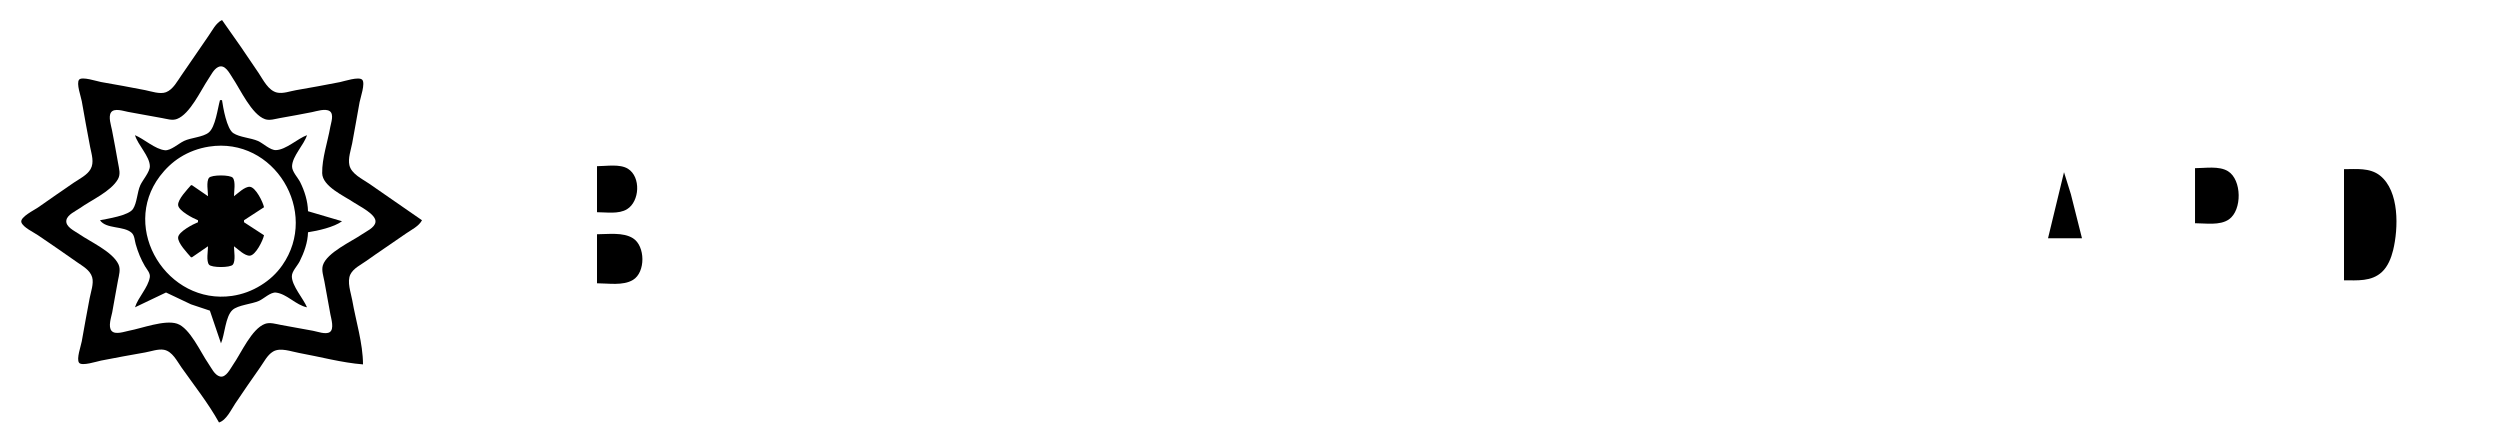
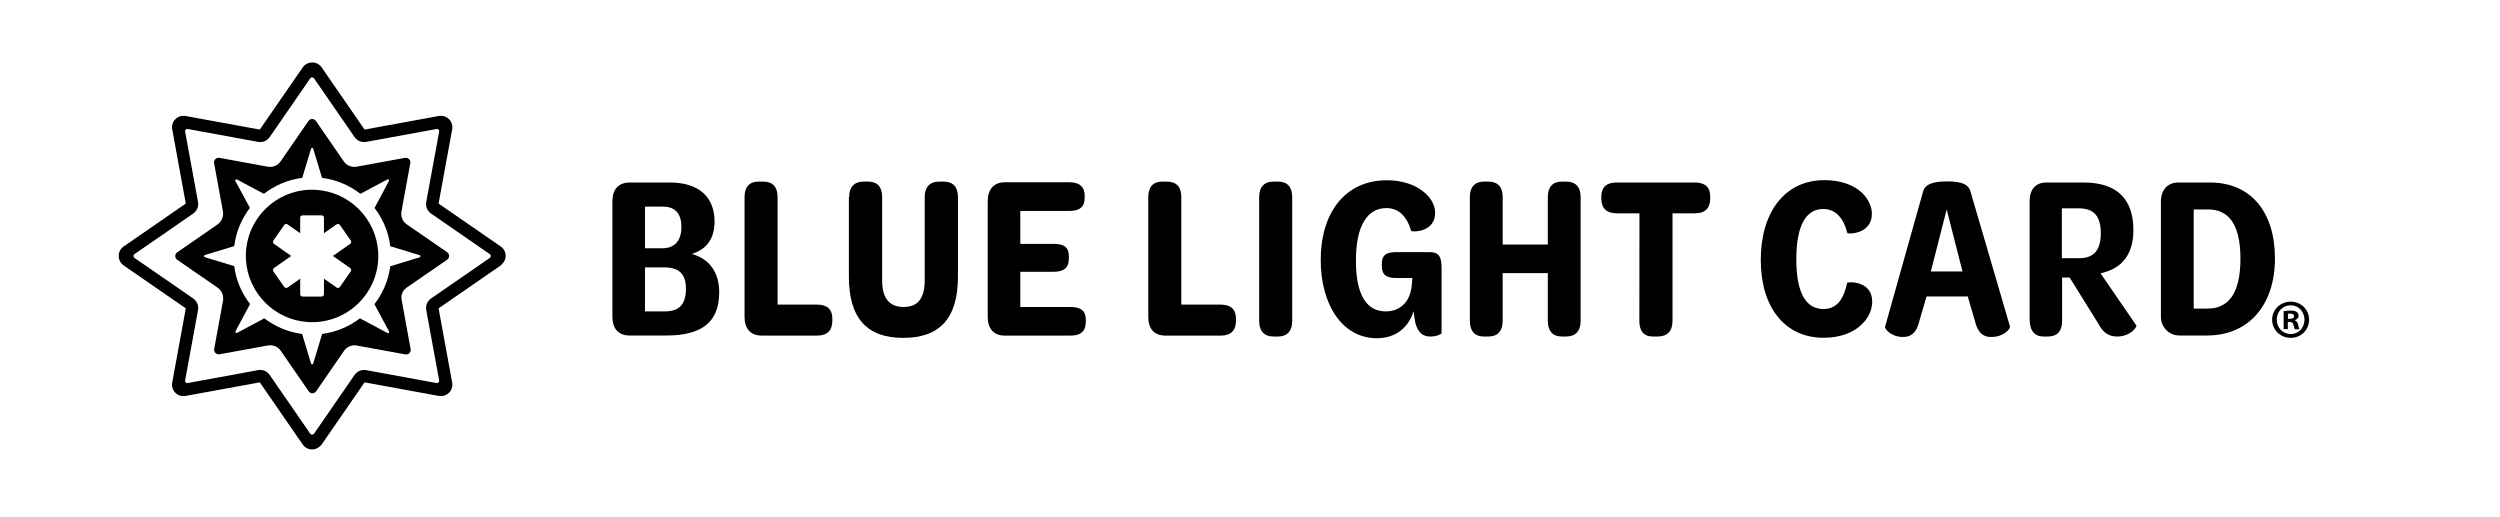
- <svg xmlns="http://www.w3.org/2000/svg" fill="currentColor" viewBox="0 0 226 40" version="1.1">
-   <g id="surface1">
-     <rect x="0" y="0" style="fill:currentColor;fill-opacity:1;stroke:none;" />
-     <path style=" stroke:none;fill-rule:nonzero;fill:rgb(100%,100%,100%);fill-opacity:1;" d="M 7.051 14.66 C 5.172 15.375 3.379 17.117 1.719 18.25 C 1.09 18.676 0.188 19.129 0.188 20 C 0.188 20.883 1.086 21.32 1.719 21.75 C 3.383 22.887 5.168 24.625 7.051 25.34 C 6.363 27.512 6.152 29.973 5.762 32.219 C 5.613 33.074 5.496 34.086 6.598 34.34 C 7.207 34.48 7.988 34.195 8.59 34.082 C 9.914 33.836 11.238 33.594 12.566 33.355 C 13.082 33.262 13.953 32.918 14.461 33.09 C 15.023 33.281 15.453 34.285 15.781 34.75 C 16.52 35.797 17.242 36.855 17.961 37.918 C 18.316 38.445 18.684 39.168 19.191 39.562 C 19.883 40.098 20.695 39.719 21.148 39.094 C 22.098 37.793 22.992 36.445 23.898 35.113 C 24.371 34.414 24.984 33.723 25.312 32.941 C 27.348 33.586 29.629 33.758 31.73 34.152 C 32.484 34.293 33.465 34.637 34.043 33.926 C 34.531 33.324 34.176 32.262 34.059 31.582 C 33.695 29.5 33.309 27.418 32.906 25.34 C 34.785 24.617 36.68 22.848 38.328 21.68 C 38.93 21.258 39.742 20.844 39.746 20 C 39.746 19.109 38.863 18.715 38.238 18.27 C 36.59 17.09 34.773 15.445 32.906 14.66 C 33.309 12.582 33.695 10.5 34.059 8.418 C 34.176 7.738 34.531 6.676 34.043 6.074 C 33.465 5.363 32.484 5.707 31.73 5.848 C 29.633 6.238 27.348 6.414 25.312 7.059 C 24.43 4.961 22.574 2.957 21.273 1.086 C 20.816 0.422 20.051 -0.164 19.258 0.41 C 18.711 0.801 18.332 1.531 17.961 2.082 C 17.242 3.145 16.52 4.203 15.781 5.25 C 15.453 5.715 15.023 6.719 14.461 6.91 C 13.953 7.082 13.082 6.738 12.566 6.645 C 11.27 6.41 9.969 6.195 8.68 5.938 C 8.059 5.812 7.227 5.516 6.598 5.66 C 5.496 5.914 5.613 6.926 5.762 7.781 C 6.148 10.012 6.328 12.523 7.051 14.66 Z M 7.051 14.66 " />
-     <path style=" stroke:none;fill-rule:nonzero;fill:currentColor;fill-opacity:1;" d="M 19.797 38.191 C 20.461 37.996 20.902 37.023 21.273 36.469 C 22.012 35.379 22.754 34.285 23.516 33.211 C 23.859 32.73 24.16 32.098 24.68 31.785 C 25.344 31.387 26.32 31.781 27.031 31.906 C 28.934 32.25 30.887 32.789 32.816 32.941 C 32.809 31.027 32.172 29.031 31.844 27.148 C 31.723 26.457 31.344 25.465 31.68 24.797 C 31.957 24.25 32.605 23.949 33.086 23.605 C 34.277 22.758 35.504 21.949 36.703 21.109 C 37.191 20.77 37.871 20.449 38.148 19.91 C 36.543 18.816 34.961 17.688 33.359 16.594 C 32.746 16.176 31.762 15.719 31.586 14.934 C 31.445 14.312 31.723 13.551 31.84 12.941 C 32.078 11.707 32.277 10.465 32.508 9.23 C 32.582 8.836 33.043 7.527 32.746 7.211 C 32.449 6.895 31.121 7.344 30.734 7.422 C 29.414 7.68 28.086 7.926 26.758 8.152 C 26.223 8.242 25.586 8.492 25.039 8.367 C 24.254 8.184 23.797 7.227 23.383 6.605 C 22.305 4.992 21.199 3.387 20.07 1.809 C 19.504 2.086 19.195 2.758 18.84 3.258 C 18.02 4.426 17.238 5.621 16.414 6.789 C 16.039 7.32 15.652 8.09 15.008 8.336 C 14.457 8.543 13.664 8.254 13.109 8.145 C 11.785 7.887 10.457 7.641 9.129 7.414 C 8.77 7.352 7.398 6.887 7.148 7.207 C 6.883 7.547 7.32 8.738 7.391 9.141 C 7.633 10.531 7.887 11.918 8.152 13.305 C 8.277 13.941 8.535 14.684 8.188 15.289 C 7.883 15.828 7.188 16.164 6.691 16.5 C 5.598 17.246 4.516 18 3.434 18.758 C 3.121 18.98 1.797 19.621 1.93 20.086 C 2.062 20.547 3.059 21.004 3.434 21.266 C 4.609 22.074 5.797 22.867 6.961 23.699 C 7.477 24.062 8.145 24.414 8.332 25.066 C 8.496 25.629 8.207 26.406 8.102 26.969 C 7.859 28.266 7.617 29.562 7.391 30.859 C 7.32 31.27 6.887 32.445 7.148 32.793 C 7.395 33.125 8.77 32.668 9.129 32.598 C 10.453 32.344 11.781 32.09 13.109 31.863 C 13.633 31.773 14.297 31.523 14.824 31.621 C 15.586 31.766 16 32.645 16.402 33.211 C 17.543 34.828 18.836 36.461 19.797 38.191 Z M 19.797 38.191 " />
-     <path style=" stroke:none;fill-rule:nonzero;fill:rgb(100%,100%,100%);fill-opacity:1;" d="M 19.711 6.066 C 19.312 6.27 19.074 6.793 18.832 7.148 C 18.152 8.16 17.18 10.309 16 10.754 C 15.566 10.922 15.082 10.746 14.645 10.672 C 13.617 10.496 12.598 10.293 11.57 10.113 C 11.172 10.043 10.324 9.734 10.035 10.164 C 9.773 10.559 10.043 11.34 10.125 11.766 C 10.316 12.758 10.504 13.754 10.676 14.75 C 10.758 15.246 10.926 15.73 10.66 16.199 C 10.027 17.312 8.254 18.082 7.23 18.812 C 6.855 19.078 6.086 19.402 6 19.91 C 5.898 20.508 6.75 20.879 7.141 21.152 C 8.164 21.863 10.16 22.738 10.707 23.891 C 10.922 24.344 10.758 24.871 10.668 25.34 C 10.48 26.301 10.328 27.273 10.145 28.234 C 10.059 28.676 9.75 29.531 10.09 29.914 C 10.422 30.289 11.246 29.977 11.66 29.898 C 12.812 29.684 14.871 28.891 16 29.258 C 17.168 29.637 18.152 31.883 18.828 32.852 C 19.098 33.234 19.391 33.91 19.887 34.035 C 20.438 34.172 20.836 33.301 21.09 32.941 C 21.797 31.926 22.75 29.719 23.957 29.277 C 24.406 29.113 24.949 29.293 25.402 29.375 C 26.367 29.559 27.332 29.727 28.297 29.902 C 28.691 29.973 29.434 30.262 29.805 30.027 C 30.234 29.754 29.941 28.812 29.867 28.418 C 29.68 27.422 29.512 26.426 29.324 25.43 C 29.242 24.984 29.047 24.43 29.188 23.98 C 29.551 22.832 31.773 21.836 32.727 21.18 C 33.109 20.914 33.855 20.602 33.941 20.09 C 34.059 19.387 32.484 18.641 32 18.312 C 31.137 17.723 29.145 16.859 29.125 15.656 C 29.102 14.312 29.625 12.816 29.855 11.492 C 29.922 11.109 30.215 10.324 29.805 10.047 C 29.41 9.785 28.629 10.051 28.203 10.137 C 27.242 10.324 26.277 10.508 25.312 10.672 C 24.879 10.746 24.387 10.922 23.957 10.773 C 22.746 10.348 21.727 8.086 21.035 7.059 C 20.758 6.648 20.344 5.746 19.711 6.066 Z M 19.711 6.066 " />
-     <path style=" stroke:none;fill-rule:nonzero;fill:currentColor;fill-opacity:1;" d="M 19.887 9.051 C 19.676 9.793 19.48 11.488 18.867 11.98 C 18.352 12.402 17.266 12.441 16.633 12.742 C 16.172 12.957 15.426 13.633 14.914 13.582 C 14.031 13.496 13.027 12.562 12.203 12.219 C 12.457 13.102 13.535 14.125 13.547 15.023 C 13.551 15.543 12.902 16.262 12.684 16.742 C 12.398 17.379 12.391 18.332 12.023 18.891 C 11.629 19.488 9.723 19.77 9.039 19.91 C 9.598 20.727 11.184 20.395 11.902 21.047 C 12.168 21.285 12.176 21.758 12.27 22.082 C 12.469 22.781 12.738 23.445 13.109 24.074 C 13.285 24.367 13.605 24.699 13.543 25.066 C 13.379 26.02 12.496 26.855 12.203 27.781 L 15.008 26.441 L 17.266 27.512 L 18.973 28.082 L 19.977 31.039 C 20.324 30.242 20.371 28.605 21.02 28.02 C 21.508 27.574 22.777 27.488 23.414 27.199 C 23.848 27.004 24.465 26.391 24.949 26.449 C 25.949 26.574 26.754 27.59 27.754 27.781 C 27.422 26.988 26.379 25.836 26.383 24.977 C 26.383 24.52 26.895 24.02 27.094 23.621 C 27.496 22.82 27.824 21.895 27.844 20.996 C 28.727 20.863 30.199 20.535 30.918 20 L 27.844 19.094 C 27.824 18.195 27.539 17.273 27.137 16.469 C 26.93 16.055 26.383 15.504 26.402 15.023 C 26.438 14.09 27.473 13.109 27.754 12.219 C 26.891 12.531 25.867 13.535 24.949 13.57 C 24.43 13.59 23.797 12.957 23.324 12.746 C 22.664 12.457 21.664 12.414 21.09 12.035 C 20.496 11.645 20.168 9.727 20.07 9.051 Z M 19.887 9.051 " />
-     <path style=" stroke:none;fill-rule:nonzero;fill:rgb(100%,100%,100%);fill-opacity:1;" d="M 132.344 26.062 C 132.355 27.211 132.789 28.234 134.062 28.234 C 134.367 28.234 134.848 28.266 135.055 27.992 C 135.227 27.762 135.148 27.324 135.148 27.059 L 135.148 21.449 C 135.148 20.957 135.246 20.336 134.91 19.93 C 134.59 19.543 134.066 19.547 133.609 19.547 C 132.555 19.547 130.145 19.105 129.324 19.879 C 128.355 20.785 129.219 22.258 130.355 22.262 L 132.074 22.262 C 132.074 23.117 131.941 24.02 131.379 24.699 C 130.262 26.047 128.324 25.793 127.355 24.434 C 126.062 22.629 126.246 19.48 126.871 17.465 C 127.199 16.402 128.004 15.332 129.18 15.207 C 130.121 15.105 130.906 15.5 131.434 16.289 C 131.664 16.641 131.816 17.406 132.266 17.527 C 133.191 17.777 134.383 16.934 134.496 16.02 C 134.711 14.332 133.383 13.082 131.895 12.578 C 129.484 11.766 126.633 12.254 124.848 14.117 C 122.23 16.848 122.172 22.004 123.781 25.25 C 124.957 27.617 127.723 29.293 130.355 28.098 C 131.363 27.641 131.629 26.773 132.344 26.062 M 176.461 17.738 C 178.602 17.738 179.789 16.055 178.59 14.117 C 178.016 13.195 177.031 12.68 176.008 12.414 C 175.328 12.234 174.629 12.215 173.93 12.219 C 169.148 12.242 167.691 16.949 167.691 20.906 C 167.691 23.379 168.582 26.266 170.855 27.57 C 172.742 28.652 175.488 28.797 177.363 27.594 C 178.527 26.852 179.512 25.324 178.996 23.891 C 178.738 23.18 177.379 22.184 176.59 22.719 C 176.273 22.93 176.227 23.562 176.07 23.891 C 175.641 24.812 174.883 25.414 173.84 25.332 C 172.785 25.246 172.09 24.277 171.766 23.348 C 171.129 21.508 171.16 18.922 171.855 17.105 C 172.926 14.305 175.863 15.16 176.461 17.738 M 186.133 12.348 C 185.645 12.41 185.105 12.422 184.691 12.73 C 183.926 13.293 183.762 14.875 183.527 15.746 C 182.797 18.438 181.996 21.109 181.266 23.801 C 181.035 24.652 179.941 26.938 180.559 27.684 C 181.148 28.398 182.621 28.605 183.312 27.945 C 184.262 27.035 183.812 25.125 184.734 24.309 C 185.086 23.996 185.965 24.164 186.406 24.164 C 186.938 24.164 188.285 23.922 188.691 24.309 C 189.961 25.52 188.895 28.695 191.648 28.297 C 194.062 27.949 192.676 25.5 192.242 23.98 C 191.5 21.383 190.727 18.793 189.969 16.199 C 189.691 15.25 189.531 13.59 188.824 12.871 C 188.219 12.254 186.934 12.238 186.133 12.348 M 67.438 24.887 L 67.438 15.203 C 67.438 14.586 67.562 13.805 67.359 13.211 C 67.02 12.203 65.074 12.047 64.387 12.773 C 63.676 13.523 64.004 15.246 64.004 16.199 L 64.004 24.344 C 64.004 25.316 63.738 26.789 64.402 27.598 C 65.184 28.555 67.234 28.145 68.344 28.145 C 69.395 28.145 71.832 28.594 72.633 27.824 C 73.312 27.172 73.254 25.465 72.32 25.066 C 70.977 24.5 68.875 24.887 67.438 24.887 M 75.574 12.457 C 74.891 12.672 74.68 13.383 74.672 14.027 C 74.652 15.535 74.672 17.043 74.672 18.551 C 74.672 21.836 73.957 27.043 78.105 28.156 C 78.758 28.328 79.422 28.418 80.094 28.418 C 80.883 28.418 81.684 28.371 82.445 28.141 C 86.957 26.77 85.879 20.551 85.879 16.922 C 85.879 15.789 86.418 12.863 84.977 12.449 C 84.715 12.375 84.43 12.398 84.164 12.398 C 82.289 12.398 82.355 13.777 82.355 15.293 C 82.355 17.867 82.703 20.715 82.328 23.258 C 82.168 24.328 81.391 25.156 80.273 25.156 C 78.926 25.156 78.328 24.086 78.156 22.895 C 77.809 20.453 78.105 17.766 78.105 15.293 C 78.105 13.781 78.293 12.398 76.387 12.398 C 76.121 12.398 75.832 12.375 75.574 12.457 M 92.207 25.16 L 92.207 21.629 C 93.41 21.629 95.457 22.023 96.547 21.488 C 97.359 21.086 97.453 19.5 96.723 18.977 C 96.285 18.664 95.699 18.734 95.191 18.734 L 92.207 18.734 L 92.207 15.477 C 93.977 15.477 96.191 15.832 97.902 15.363 C 98.84 15.105 99.062 13.812 98.613 13.035 C 98.211 12.34 97.238 12.398 96.547 12.398 L 91.484 12.398 C 90.77 12.398 89.887 12.316 89.336 12.871 C 88.543 13.66 88.773 15.184 88.773 16.199 L 88.773 24.344 C 88.773 25.359 88.535 26.855 89.262 27.684 C 90.023 28.555 92.148 28.145 93.203 28.145 L 97.09 28.145 C 97.68 28.145 98.359 28.176 98.707 27.598 C 99.191 26.797 98.945 25.504 97.992 25.242 C 96.281 24.77 93.984 25.16 92.207 25.16 M 108.66 24.887 L 108.66 15.293 C 108.66 14.629 108.777 13.844 108.535 13.211 C 108.16 12.238 106.223 12.008 105.535 12.781 C 104.887 13.508 105.227 15.285 105.227 16.199 L 105.227 24.434 C 105.227 25.387 104.934 26.906 105.621 27.676 C 106.418 28.562 108.57 28.145 109.656 28.145 C 110.699 28.145 112.973 28.57 113.793 27.836 C 114.535 27.172 114.398 25.465 113.453 25.066 C 112.129 24.512 110.074 24.887 108.66 24.887 M 117.34 12.461 C 116.043 12.906 116.527 15.41 116.527 16.469 L 116.527 23.98 C 116.527 25 116.262 26.457 116.613 27.422 C 116.949 28.336 118.23 28.422 119.059 28.184 C 120.414 27.793 119.961 25.402 119.961 24.344 L 119.961 16.922 C 119.961 15.809 120.199 14.375 119.875 13.305 C 119.582 12.324 118.195 12.168 117.34 12.461 M 141.387 21.809 L 145.906 21.809 L 145.906 25.609 C 145.906 26.25 145.816 27.012 146.129 27.602 C 146.645 28.582 148.77 28.523 149.219 27.512 C 149.699 26.422 149.34 24.531 149.34 23.348 C 149.34 20.129 149.605 16.781 149.332 13.574 C 149.211 12.176 146.746 11.859 146.129 13.031 C 145.816 13.621 145.906 14.383 145.906 15.023 L 145.906 18.824 L 141.387 18.824 L 141.387 14.934 C 141.387 14.344 141.512 13.578 141.242 13.031 C 140.754 12.039 138.566 12.121 138.129 13.121 C 137.629 14.273 137.949 16.051 137.949 17.285 C 137.949 20.383 137.816 23.512 137.953 26.605 C 137.977 27.105 138.082 27.676 138.5 27.996 C 139.176 28.508 140.824 28.391 141.234 27.602 C 141.5 27.078 141.387 26.359 141.387 25.793 L 141.387 21.809 M 58.941 19.82 C 59.48 19.504 60.043 19.254 60.422 18.734 C 61.449 17.312 61.254 14.703 59.926 13.527 C 58.262 12.051 55.656 12.488 53.605 12.488 C 52.891 12.488 51.883 12.309 51.258 12.734 C 50.539 13.223 50.535 14.062 50.535 14.84 L 50.535 24.977 C 50.535 25.754 50.379 26.73 50.805 27.422 C 51.301 28.227 52.152 28.145 52.973 28.145 C 54.852 28.145 56.949 28.41 58.762 27.844 C 62.199 26.762 62.695 20.902 58.941 19.82 M 155.309 15.656 L 155.309 24.977 C 155.309 25.871 154.965 27.625 155.941 28.117 C 156.867 28.582 158.484 28.266 158.699 27.148 C 158.93 25.957 158.742 24.562 158.742 23.348 L 158.742 15.656 C 159.652 15.656 161.191 15.949 161.992 15.469 C 162.883 14.93 162.832 13.09 161.906 12.621 C 161.195 12.258 159.973 12.488 159.195 12.488 L 154.312 12.488 C 153.629 12.488 152.684 12.32 152.055 12.633 C 151.086 13.109 151.195 14.953 152.055 15.473 C 152.844 15.953 154.402 15.656 155.309 15.656 M 198.52 22.262 C 199.355 22.289 199.641 23.07 200.039 23.711 C 200.812 24.961 201.602 26.977 202.773 27.879 C 203.477 28.418 206.008 28.477 205.988 27.148 C 205.977 26.277 204.629 24.969 204.152 24.254 C 203.605 23.434 203.047 22.625 202.496 21.809 C 203.48 21.531 204.359 21.117 204.984 20.27 C 206.27 18.523 206.035 15.18 204.48 13.672 C 203.043 12.281 200.984 12.488 199.152 12.488 C 198.059 12.488 195.949 12.059 195.324 13.215 C 194.902 13.992 195.082 15.074 195.082 15.926 L 195.082 26.246 C 195.082 26.898 195.094 27.672 195.719 28.066 C 196.473 28.543 198.062 28.328 198.371 27.422 C 198.879 25.922 198.52 23.832 198.52 22.262 M 209.637 12.547 C 208.93 12.75 208.527 13.41 208.469 14.117 C 208.328 15.875 208.461 17.695 208.461 19.457 L 208.461 24.887 C 208.461 25.738 208.324 26.68 208.832 27.418 C 209.34 28.148 210.105 28.145 210.902 28.145 C 212.398 28.145 213.969 28.297 215.422 27.883 C 220.48 26.43 221.594 18.828 218.754 14.934 C 217.086 12.645 214.754 12.488 212.168 12.488 C 211.387 12.488 210.395 12.328 209.637 12.547 M 18.895 13.254 C 17.965 13.398 17.066 13.727 16.273 14.23 C 15.574 14.668 14.949 15.273 14.453 15.926 C 10.832 20.719 15.16 27.582 20.973 26.75 C 21.914 26.613 22.785 26.289 23.594 25.785 C 24.359 25.312 25.004 24.719 25.52 23.98 C 28.898 19.148 24.781 12.332 18.895 13.254 Z M 18.895 13.254 " />
-     <path style=" stroke:none;fill-rule:nonzero;fill:currentColor;fill-opacity:1;" d="M 53.969 15.023 L 53.969 19.184 C 54.812 19.184 55.926 19.375 56.68 18.914 C 57.832 18.211 57.953 16 56.77 15.258 C 56.027 14.797 54.809 15.023 53.969 15.023 M 198.43 15.203 L 198.43 20.18 C 199.375 20.18 200.676 20.406 201.496 19.832 C 202.699 18.992 202.668 16.25 201.41 15.477 C 200.602 14.977 199.336 15.203 198.43 15.203 M 211.898 15.293 L 211.898 25.34 C 213.094 25.34 214.375 25.469 215.324 24.59 C 215.863 24.09 216.164 23.324 216.336 22.625 C 216.82 20.645 216.922 17.277 215.152 15.871 C 214.23 15.141 212.996 15.293 211.898 15.293 M 186.586 15.566 L 185.141 21.539 L 188.211 21.539 L 187.207 17.555 L 186.586 15.566 M 18.805 17.738 L 17.355 16.742 L 17.266 16.742 C 16.945 17.117 16.059 18.027 16.102 18.543 C 16.145 19.059 17.465 19.742 17.898 19.91 L 17.898 20.09 C 17.465 20.258 16.145 20.941 16.102 21.457 C 16.059 21.973 16.945 22.883 17.266 23.258 L 17.355 23.258 L 18.805 22.262 C 18.805 22.676 18.629 23.594 18.895 23.926 C 19.121 24.211 20.824 24.211 21.047 23.926 C 21.32 23.578 21.152 22.688 21.152 22.262 C 21.508 22.52 22.121 23.141 22.582 23.113 C 23.113 23.086 23.777 21.723 23.867 21.266 L 22.059 20.09 L 22.059 19.91 L 23.867 18.734 C 23.777 18.277 23.113 16.914 22.582 16.887 C 22.121 16.859 21.508 17.48 21.152 17.738 C 21.152 17.312 21.32 16.422 21.047 16.074 C 20.824 15.789 19.121 15.789 18.895 16.074 C 18.629 16.406 18.805 17.324 18.805 17.738 M 53.969 21.176 L 53.969 25.609 C 54.973 25.609 56.324 25.848 57.219 25.305 C 58.375 24.609 58.34 22.242 57.223 21.539 C 56.324 20.973 54.98 21.176 53.969 21.176 Z M 53.969 21.176 " />
-     <path style=" stroke:none;fill-rule:nonzero;fill:rgb(100%,100%,100%);fill-opacity:1;" d="M 223.738 26.695 L 223.832 26.695 C 223.961 27.641 224.695 27.641 224.824 26.695 L 224.914 26.695 C 224.914 27.047 224.805 27.633 225.008 27.934 C 225.207 28.234 225.699 28.176 225.844 27.859 C 226.117 27.25 225.977 25.91 225.898 25.25 C 225.844 24.742 225.227 24.375 224.797 24.773 C 224.516 25.035 224.426 25.609 224.371 25.973 C 224.219 25.629 224.164 25.129 223.926 24.836 C 223.664 24.508 222.988 24.555 222.863 24.988 C 222.68 25.648 222.668 27.199 222.863 27.859 C 222.965 28.199 223.461 28.215 223.648 27.934 C 223.848 27.633 223.738 27.047 223.738 26.695 M 220.848 25.609 C 220.848 26.152 220.594 27.602 220.992 28 C 221.273 28.281 221.77 28.133 221.879 27.777 C 222.082 27.141 221.934 26.273 221.934 25.609 C 222.367 25.598 223.059 25.062 222.371 24.762 C 221.934 24.57 221.141 24.688 220.668 24.707 C 219.82 24.746 220.098 25.602 220.848 25.609 Z M 220.848 25.609 " />
-     <path style=" stroke:none;fill-rule:nonzero;fill:currentColor;fill-opacity:1;" d="M 223.648 26.336 L 223.738 26.426 Z M 223.648 26.336 " />
-   </g>
+ <svg xmlns="http://www.w3.org/2000/svg" viewBox="0 0 300 62">
+   <path d="M37.775 53.893C37.205 54.029 36.635 53.798 36.322 53.337L31.176 45.882L22.269 47.511C21.821 47.593 21.359 47.457 21.047 47.131C20.721 46.805 20.585 46.357 20.667 45.909L22.296 37.002L14.842 31.856C14.475 31.598 14.244 31.177 14.244 30.715C14.244 30.267 14.461 29.832 14.842 29.575L22.296 24.428L20.667 15.521C20.585 15.073 20.721 14.611 21.047 14.299C21.373 13.973 21.821 13.837 22.269 13.919L31.176 15.548L36.322 8.094C36.581 7.727 37.002 7.496 37.463 7.496C37.925 7.496 38.346 7.713 38.604 8.094L43.75 15.548L52.657 13.919C53.105 13.837 53.567 13.986 53.879 14.299C54.205 14.625 54.341 15.073 54.26 15.521L52.63 24.428L60.085 29.575C60.465 29.832 60.682 30.267 60.682 30.729C60.682 31.082 60.519 31.421 60.261 31.679L60.085 31.856L52.63 37.002L54.26 45.909C54.341 46.357 54.205 46.819 53.879 47.131C53.553 47.444 53.105 47.593 52.657 47.511L43.75 45.882L38.631 53.296C38.4 53.595 38.115 53.812 37.775 53.893ZM31.217 44.389C31.665 44.389 32.1 44.606 32.358 44.986L37.232 52.047C37.341 52.196 37.572 52.196 37.68 52.047L42.555 44.986C42.867 44.538 43.41 44.321 43.94 44.416L52.386 45.964C52.576 45.991 52.725 45.841 52.698 45.651L51.15 37.206C51.055 36.676 51.272 36.133 51.72 35.821L58.781 30.946C58.931 30.837 58.931 30.606 58.781 30.498L51.72 25.623C51.272 25.311 51.055 24.768 51.15 24.238L52.698 15.793C52.725 15.602 52.576 15.453 52.386 15.48L43.94 17.028C43.41 17.123 42.867 16.906 42.555 16.458L37.68 9.397C37.572 9.248 37.341 9.248 37.232 9.397L32.358 16.458C32.045 16.906 31.502 17.123 30.973 17.028L22.527 15.48C22.337 15.453 22.188 15.602 22.215 15.793L23.763 24.238C23.858 24.768 23.64 25.311 23.192 25.623L16.131 30.498C15.982 30.606 15.982 30.837 16.131 30.946L23.192 35.821C23.64 36.133 23.858 36.676 23.763 37.206L22.215 45.651C22.188 45.841 22.337 45.991 22.527 45.964L30.973 44.416C31.054 44.389 31.136 44.389 31.217 44.389Z" />
+   <path d="M48.814 34.503L53.661 31.163C53.974 30.945 53.974 30.484 53.661 30.266L48.814 26.926C48.312 26.587 48.067 25.976 48.176 25.378L49.235 19.58C49.303 19.2 48.977 18.874 48.597 18.942L42.799 20.001C42.201 20.11 41.59 19.865 41.251 19.363L37.911 14.515C37.693 14.203 37.232 14.203 37.014 14.515L33.674 19.363C33.335 19.865 32.724 20.11 32.126 20.001L26.328 18.942C25.948 18.874 25.622 19.2 25.69 19.58L26.749 25.351C26.858 25.962 26.6 26.587 26.097 26.94L21.264 30.28C20.951 30.497 20.951 30.959 21.264 31.176L26.111 34.516C26.613 34.869 26.871 35.48 26.763 36.078L25.704 41.876C25.636 42.256 25.962 42.582 26.342 42.514L32.153 41.455C32.751 41.346 33.348 41.591 33.688 42.093L37.042 46.954C37.259 47.266 37.721 47.266 37.938 46.954L41.278 42.107C41.631 41.604 42.228 41.346 42.84 41.468L48.638 42.528C49.018 42.596 49.343 42.27 49.276 41.889L48.217 36.092C48.054 35.467 48.298 34.856 48.814 34.503ZM43.193 38.196C41.903 39.187 40.341 39.853 38.657 40.07L37.585 43.627C37.544 43.75 37.367 43.75 37.327 43.627L36.254 40.07C34.557 39.853 33.009 39.187 31.719 38.196L28.447 39.948C28.324 40.016 28.202 39.88 28.256 39.758L30.008 36.485C29.003 35.195 28.324 33.634 28.107 31.936L24.577 30.864C24.454 30.823 24.454 30.647 24.577 30.606L28.107 29.533C28.324 27.822 28.99 26.247 29.994 24.944L28.243 21.726C28.175 21.603 28.311 21.481 28.433 21.535L31.665 23.26C32.968 22.242 34.543 21.563 36.268 21.345L37.327 17.842C37.367 17.72 37.544 17.72 37.585 17.842L38.644 21.345C40.368 21.563 41.943 22.242 43.247 23.26L46.478 21.535C46.601 21.468 46.723 21.603 46.669 21.726L44.944 24.957C45.949 26.261 46.628 27.836 46.832 29.547L50.362 30.619C50.484 30.66 50.484 30.837 50.362 30.877L46.832 31.95C46.614 33.647 45.935 35.209 44.931 36.499L46.682 39.771C46.75 39.893 46.614 40.016 46.492 39.961L43.193 38.196Z" />
+   <path d="M37.965 22.785C33.172 22.473 29.207 26.451 29.519 31.23C29.777 35.195 32.968 38.386 36.933 38.644C41.726 38.957 45.691 34.978 45.379 30.199C45.121 26.234 41.93 23.043 37.965 22.785ZM42.093 32.561L40.789 34.435C40.694 34.557 40.531 34.598 40.395 34.503L38.875 33.444V35.304C38.875 35.453 38.752 35.589 38.59 35.589H36.308C36.159 35.589 36.023 35.467 36.023 35.304V33.444L34.502 34.503C34.38 34.598 34.204 34.557 34.109 34.435L32.805 32.561C32.71 32.439 32.751 32.263 32.873 32.167L34.951 30.715L32.873 29.262C32.751 29.167 32.71 29.004 32.805 28.868L34.109 26.994C34.204 26.872 34.367 26.831 34.502 26.926L36.023 27.985V26.125C36.023 25.976 36.145 25.84 36.308 25.84H38.59C38.739 25.84 38.875 25.962 38.875 26.125V27.985L40.395 26.926C40.518 26.831 40.694 26.872 40.789 26.994L42.093 28.868C42.188 28.99 42.147 29.167 42.025 29.262L39.947 30.715L42.025 32.167C42.147 32.263 42.174 32.439 42.093 32.561Z" />
+   <path d="M73.486 37.965V24.197C73.486 22.744 74.192 21.902 75.564 21.902H80.411C83.738 21.902 85.748 23.545 85.748 26.587C85.748 28.664 84.756 29.941 83.018 30.47C85.232 31.095 86.304 32.792 86.304 35.073C86.304 38.617 84.267 40.26 79.977 40.26H75.55C74.192 40.26 73.486 39.418 73.486 37.965ZM79.474 29.791C80.982 29.791 81.769 28.855 81.769 27.239C81.769 25.623 81.009 24.794 79.556 24.794H77.397V29.791H79.474ZM79.76 37.368C81.484 37.368 82.312 36.567 82.312 34.639C82.312 32.874 81.484 32.086 79.705 32.086H77.397V37.368H79.76Z" />
+   <path d="M89.346 37.992V23.667C89.346 22.418 89.943 21.793 91.016 21.793H91.586C92.727 21.793 93.311 22.418 93.311 23.667V36.553H98.036C99.285 36.553 99.882 37.123 99.882 38.25V38.481C99.882 39.648 99.285 40.273 98.036 40.273H91.423C90.065 40.26 89.346 39.472 89.346 37.992Z" />
+   <path d="M101.892 23.667C101.892 22.418 102.544 21.793 103.617 21.793H104.16C105.301 21.793 105.857 22.418 105.857 23.667V33.66C105.857 35.765 106.713 36.838 108.437 36.838C110.162 36.838 110.963 35.765 110.963 33.66V23.667C110.963 22.418 111.614 21.793 112.687 21.793H113.23C114.371 21.793 114.955 22.418 114.955 23.667V33.172C114.955 38.277 112.714 40.545 108.369 40.545C104.119 40.545 101.865 38.277 101.865 33.199V23.667H101.892Z" />
+   <path d="M118.525 38.02V24.17C118.525 22.717 119.259 21.875 120.562 21.875H128.343C129.565 21.875 130.162 22.445 130.162 23.491V23.722C130.162 24.835 129.565 25.31 128.343 25.31H122.436V29.262H126.414C127.745 29.262 128.261 29.71 128.261 30.742V31.027C128.261 32.099 127.718 32.615 126.414 32.615H122.436V36.838H128.451C129.728 36.838 130.298 37.327 130.298 38.346V38.576C130.298 39.717 129.728 40.274 128.451 40.274H120.562C119.259 40.26 118.525 39.472 118.525 38.02Z" />
+   <path d="M137.793 37.992V23.667C137.793 22.418 138.39 21.793 139.463 21.793H140.033C141.174 21.793 141.758 22.418 141.758 23.667V36.553H146.47C147.719 36.553 148.316 37.123 148.316 38.25V38.481C148.316 39.648 147.719 40.273 146.47 40.273H139.857C138.499 40.26 137.793 39.472 137.793 37.992Z" />
+   <path d="M151.1 23.667C151.1 22.418 151.724 21.793 152.797 21.793H153.367C154.481 21.793 155.064 22.418 155.064 23.667V38.508C155.064 39.73 154.467 40.382 153.367 40.382H152.797C151.724 40.382 151.1 39.73 151.1 38.508V23.667Z" />
+   <path d="M172.988 32.181V39.989C172.988 40.097 172.391 40.383 171.657 40.383C170.856 40.383 170.204 40.07 169.838 38.74C169.756 38.346 169.702 37.857 169.634 37.327C169.037 39.256 167.557 40.586 165.208 40.586C161.121 40.586 158.486 36.608 158.486 31.19C158.486 25.569 161.379 21.631 166.43 21.631C168.222 21.631 169.784 22.147 170.829 23.016C171.739 23.722 172.214 24.659 172.214 25.541C172.214 27.782 169.743 27.863 169.349 27.727C168.833 25.962 167.842 24.971 166.375 24.971C164.135 24.971 162.709 26.981 162.709 31.299C162.709 35.413 164.013 37.368 166.28 37.368C167.923 37.368 169.118 36.35 169.376 34.503C169.43 34.164 169.458 33.797 169.485 33.363H167.584C166.443 33.363 165.819 33.05 165.819 31.91V31.706C165.819 30.538 166.389 30.253 167.638 30.253H171.617C172.757 30.28 172.988 30.932 172.988 32.181Z" />
+   <path d="M176.383 38.508V23.667C176.383 22.418 176.98 21.793 178.08 21.793H178.596C179.737 21.793 180.321 22.418 180.321 23.667V29.343H185.738V23.667C185.738 22.418 186.336 21.793 187.408 21.793H187.952C189.065 21.793 189.676 22.418 189.676 23.667V38.508C189.676 39.73 189.051 40.382 187.952 40.382H187.408C186.336 40.382 185.738 39.73 185.738 38.508V32.778H180.321V38.508C180.321 39.73 179.723 40.382 178.596 40.382H178.053C176.98 40.382 176.383 39.73 176.383 38.508Z" />
+   <path d="M196.736 25.596H193.98C192.785 25.596 192.16 24.971 192.16 23.831V23.6C192.16 22.459 192.785 21.902 193.98 21.902H203.403C204.625 21.902 205.223 22.473 205.223 23.6V23.831C205.223 24.971 204.625 25.596 203.403 25.596H200.701V38.509C200.701 39.731 200.076 40.383 198.909 40.383H198.338C197.266 40.383 196.722 39.731 196.722 38.509L196.736 25.596Z" />
+   <path d="M218.924 21.617C221.001 21.617 222.563 22.269 223.486 23.179C224.192 23.885 224.627 24.794 224.627 25.65C224.627 28.04 221.925 28.121 221.68 27.972C221.232 26.152 220.255 25.08 218.788 25.08C216.806 25.08 215.557 26.899 215.557 31.122C215.557 35.318 216.806 37.083 218.815 37.083C220.486 37.083 221.259 35.807 221.653 33.96C221.708 33.783 224.668 33.648 224.668 36.2C224.668 37.11 224.247 38.101 223.5 38.834C222.536 39.853 220.92 40.532 218.843 40.532C214.185 40.532 211.293 36.893 211.293 31.19C211.293 25.419 214.212 21.617 218.924 21.617Z" />
+   <path d="M226.215 39.187L230.777 22.96C230.981 22.227 231.714 21.766 233.642 21.766C235.57 21.766 236.249 22.214 236.453 22.96L241.192 39.16C241.273 39.472 240.431 40.436 238.979 40.436C237.756 40.463 237.254 39.608 236.996 38.535L236.127 35.575H231.185L230.302 38.589C229.99 39.947 229.284 40.463 228.347 40.436C226.907 40.436 226.106 39.417 226.215 39.187ZM235.502 32.574L233.601 25.133L231.701 32.574H235.502Z" />
+   <path d="M243.555 38.278V24.17C243.555 22.717 244.261 21.902 245.591 21.902H250.072C254.024 21.902 256.006 23.885 256.006 27.605C256.006 30.185 254.933 31.896 252.774 32.602C252.598 32.656 252.286 32.738 252.068 32.806L256.359 39.052C256.468 39.228 255.68 40.383 254.037 40.383C252.897 40.383 252.272 39.731 251.824 38.875L248.361 33.308H247.452V38.536C247.452 39.704 246.881 40.383 245.754 40.383H245.238C244.152 40.383 243.555 39.69 243.555 38.278ZM249.488 30.986C251.335 30.986 252.095 29.941 252.095 27.972C252.095 25.935 251.267 24.998 249.434 24.998H247.425V30.986H249.488Z" />
+   <path d="M259.307 24.197C259.307 22.717 260.189 21.902 261.384 21.902H265.213C270.034 21.902 272.994 25.365 272.994 31.013C272.994 36.716 269.735 40.26 264.874 40.26H261.52C260.271 40.26 259.307 39.242 259.307 38.02V24.197ZM268.852 31.041C268.852 26.818 267.372 25.134 264.969 25.134H263.244V37.029H264.915C267.318 37.029 268.852 35.358 268.852 31.041Z" />
+   <path d="M277.092 38.358C277.092 39.58 276.128 40.544 274.879 40.544C273.644 40.544 272.652 39.58 272.652 38.358C272.652 37.163 273.644 36.199 274.879 36.199C276.128 36.199 277.092 37.163 277.092 38.358ZM273.209 38.358C273.209 39.322 273.915 40.083 274.893 40.083C275.843 40.083 276.536 39.322 276.536 38.372C276.536 37.408 275.843 36.634 274.879 36.634C273.915 36.634 273.209 37.408 273.209 38.358ZM274.54 39.499H274.037V37.34C274.241 37.299 274.513 37.272 274.866 37.272C275.273 37.272 275.463 37.34 275.612 37.435C275.735 37.53 275.83 37.693 275.83 37.91C275.83 38.141 275.64 38.331 275.382 38.413V38.44C275.599 38.521 275.707 38.67 275.775 38.969C275.843 39.295 275.884 39.431 275.938 39.512H275.395C275.327 39.431 275.287 39.241 275.219 38.983C275.178 38.752 275.042 38.643 274.771 38.643H274.54V39.499ZM274.553 38.263H274.784C275.056 38.263 275.287 38.168 275.287 37.951C275.287 37.747 275.137 37.625 274.825 37.625C274.689 37.625 274.608 37.639 274.553 37.652V38.263Z" />
</svg>
